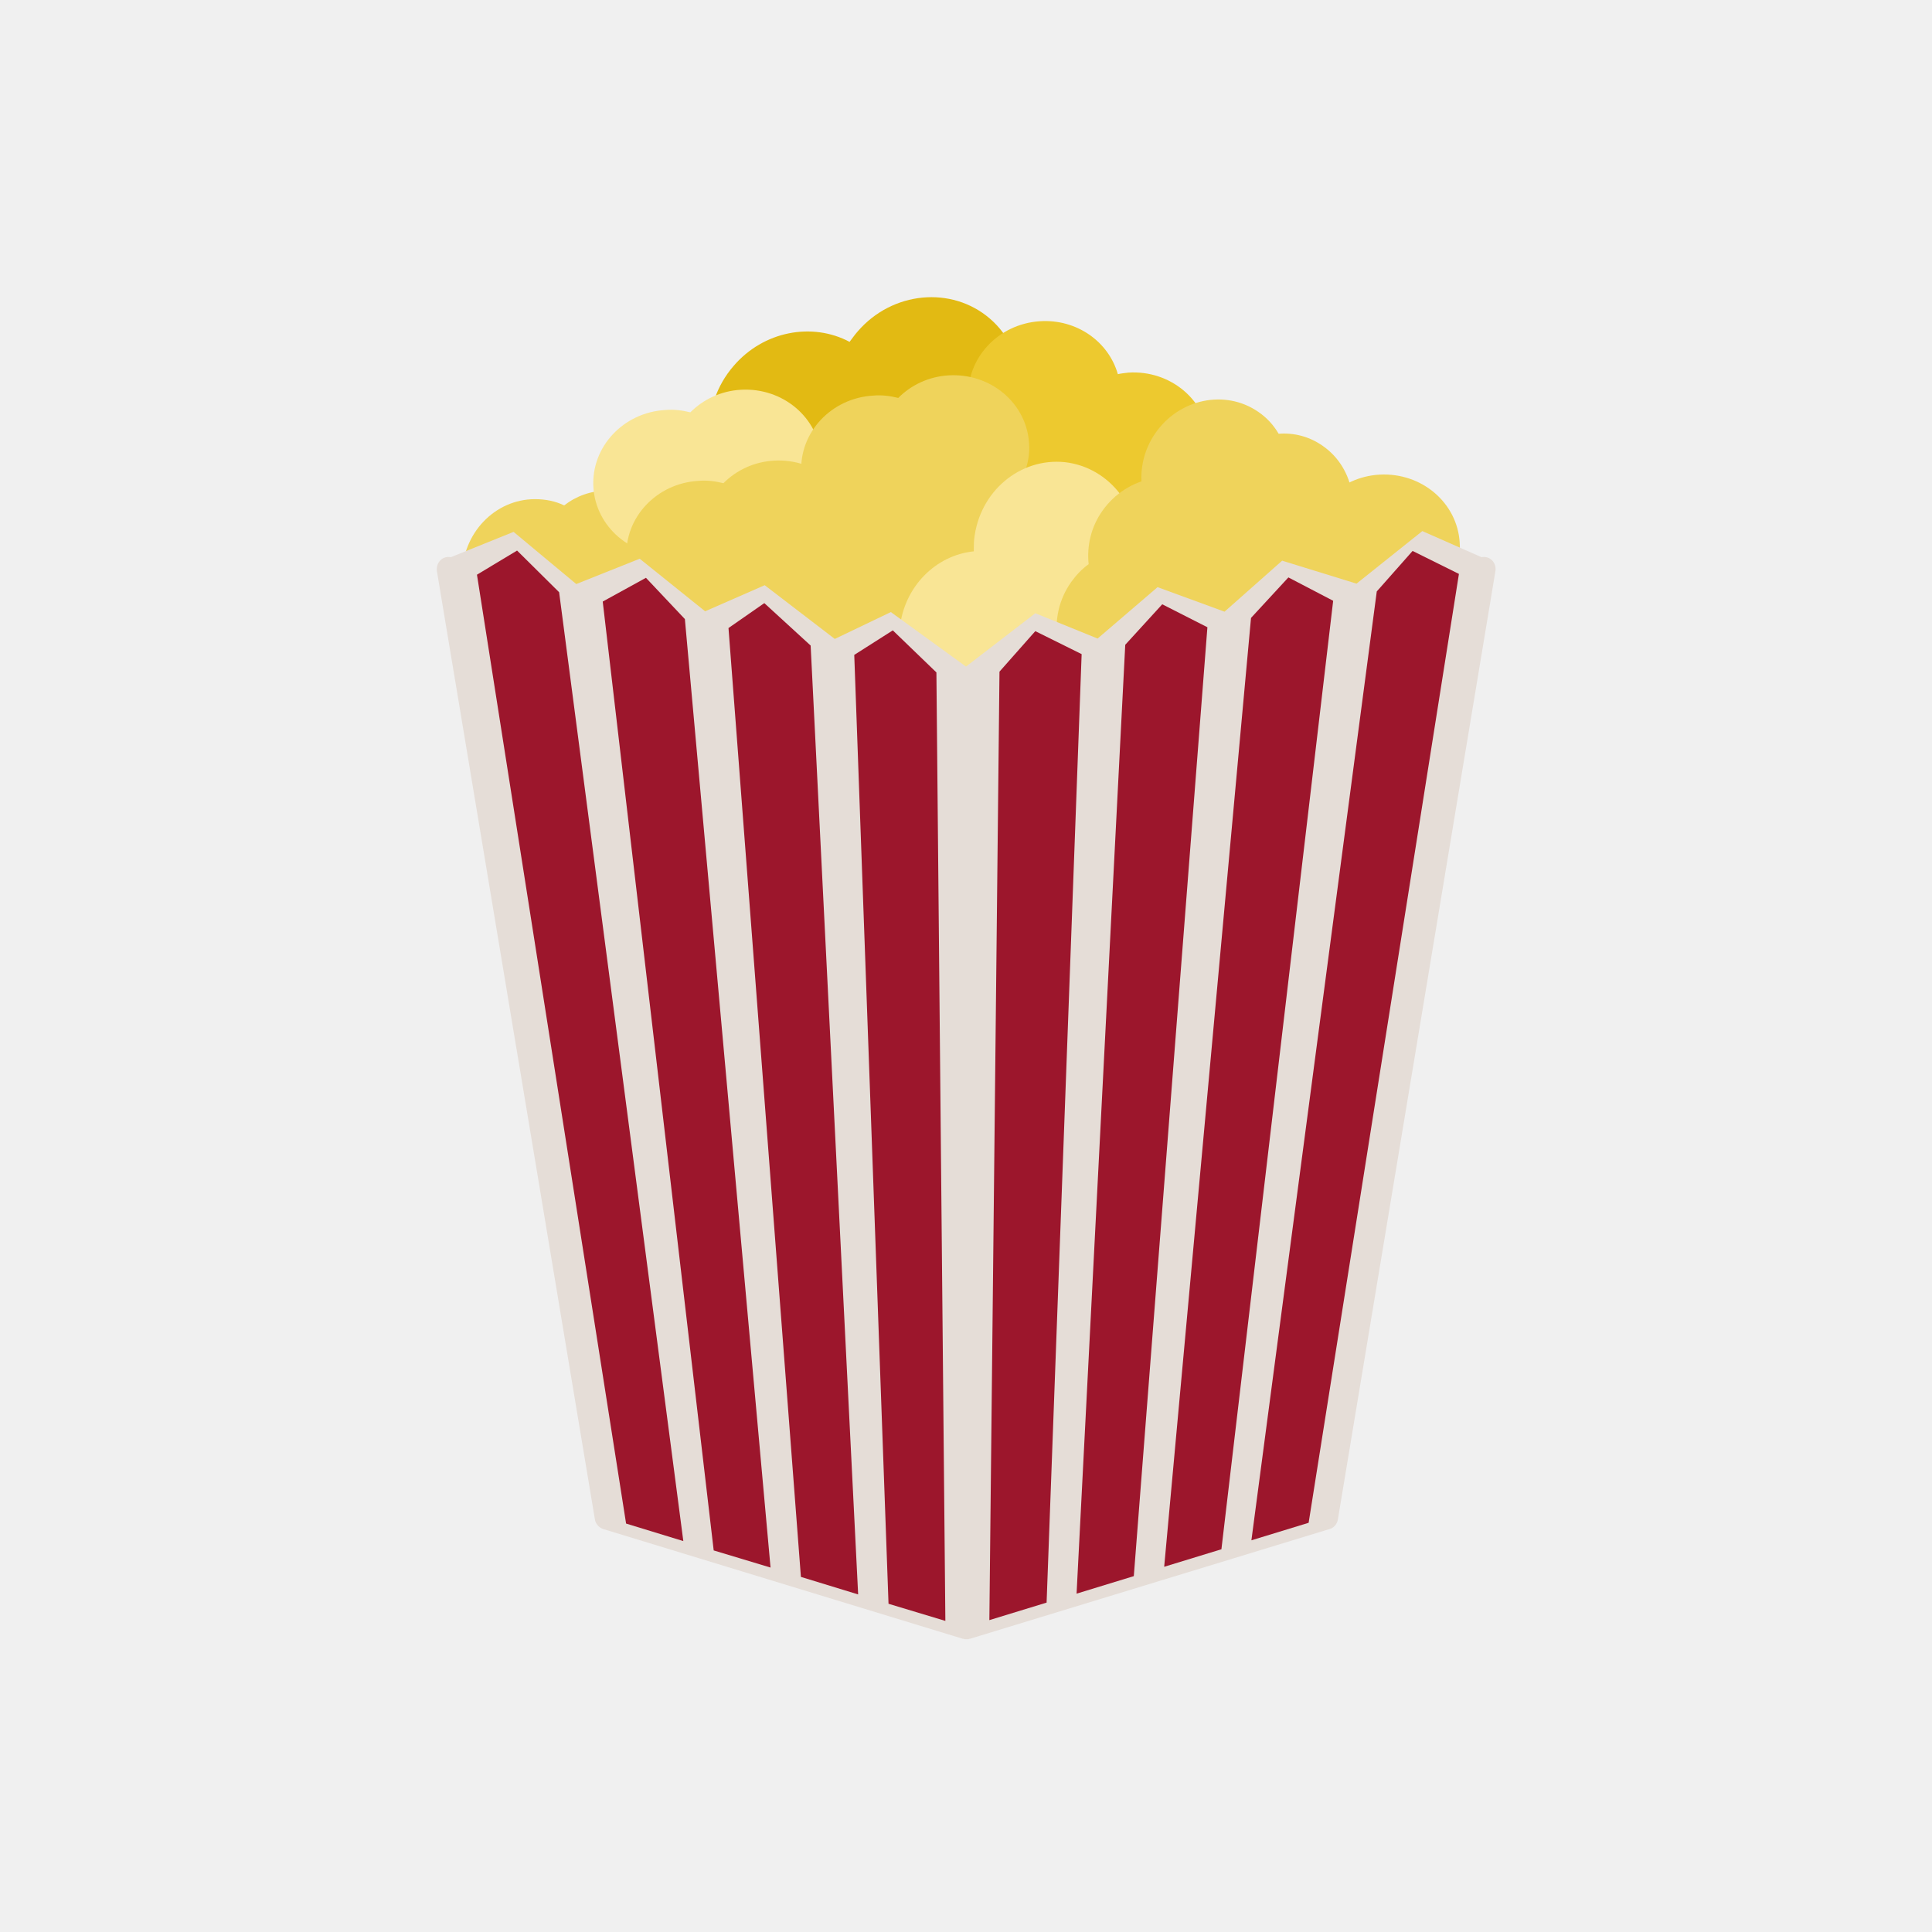
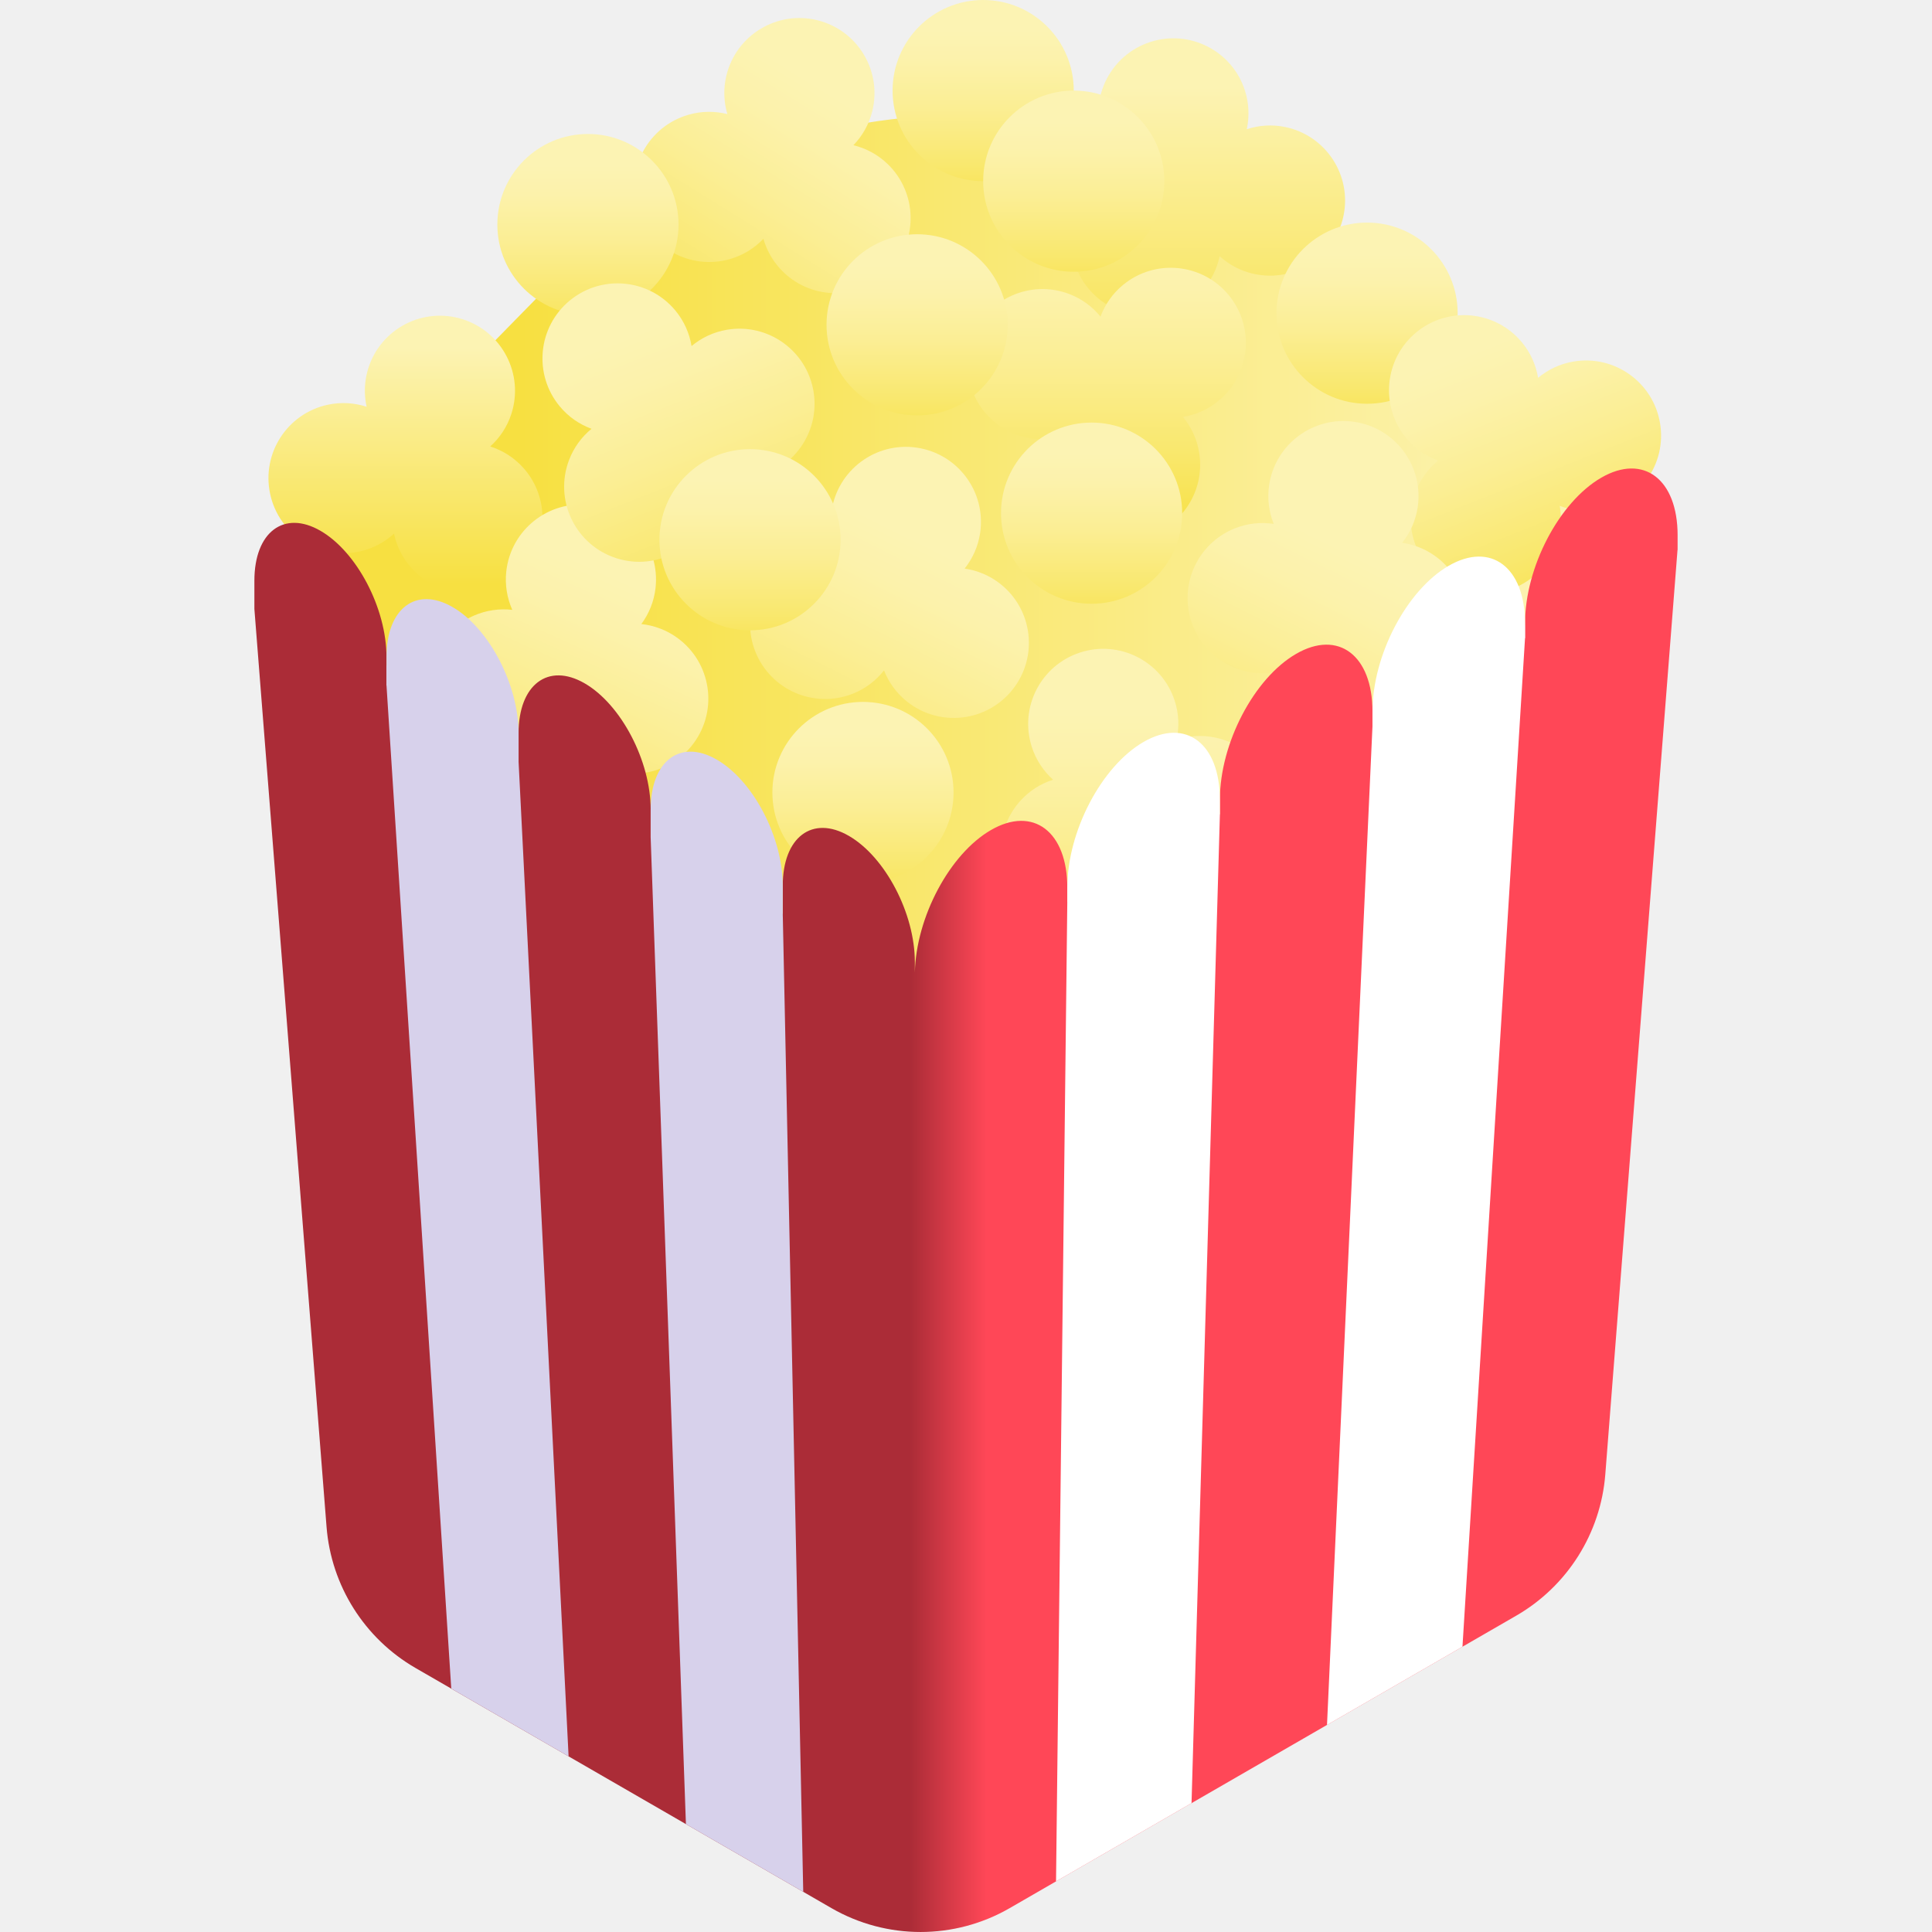
- <svg xmlns="http://www.w3.org/2000/svg" version="1.1" x="0px" y="0px" viewBox="0 0 496.2 496.2" style="enable-background:new 0 0 496.2 496.2;" xml:space="preserve">
-   <path style="fill:#E2BA13;" d="M188.4,94c-8.9,10.3-8.1,25.6,1.7,34c4,3.4,8.8,5.2,13.7,5.5c1.3,2.9,3.3,5.5,5.8,7.7 c9.8,8.5,25,7,33.9-3.3c4.2-4.9,6.3-11,6.2-16.9c2.2-1.4,4.3-3.1,6.2-5.2c8.9-10.3,8.1-25.6-1.7-34s-25-7-33.9,3.3 c-0.8,0.9-1.4,1.8-2.1,2.7C208.6,82.7,196.1,85,188.4,94z" />
-   <path style="fill:#EDC92F;" d="M267.1,82.5c-10.8,0.7-19,9.6-18.4,19.9c0.3,4.1,1.9,7.9,4.5,10.8c-0.9,2.4-1.3,4.9-1.2,7.6 c0.6,10.3,9.9,18.1,20.7,17.4c5.2-0.3,9.7-2.5,13-5.8c2,0.5,4.2,0.7,6.4,0.6c10.8-0.7,19-9.6,18.4-19.9s-9.9-18.1-20.7-17.4 c-0.9,0.1-1.8,0.2-2.7,0.4C284.7,87.7,276.5,81.9,267.1,82.5z" />
-   <path style="fill:#EFD35B;" d="M174.7,145.6c0-10.8-8.4-19.6-18.7-19.6c-4.2,0-8,1.4-11.1,3.8c-2.3-1.1-4.8-1.6-7.5-1.6 c-10.3,0-18.7,8.8-18.7,19.6c0,5.2,1.9,9.9,5,13.4c-0.6,2-1,4.1-1,6.3c0,10.8,8.4,19.6,18.7,19.6s18.7-8.8,18.7-19.6 c0-0.9-0.1-1.8-0.2-2.7C168.4,162.8,174.7,155,174.7,145.6z" />
-   <path style="fill:#F9E595;" d="M195.7,155.9c10.8-0.6,19.1-9.5,18.5-19.8c-0.2-4.2-1.9-7.9-4.5-10.9c0.9-2.4,1.4-4.9,1.2-7.6 c-0.6-10.3-9.8-18.1-20.6-17.5c-5.2,0.3-9.7,2.5-13,5.8c-2-0.5-4.2-0.8-6.4-0.6c-10.8,0.6-19.1,9.5-18.5,19.8s9.8,18.1,20.6,17.5 c0.9-0.1,1.8-0.2,2.7-0.3C178.1,150.5,186.3,156.4,195.7,155.9z" />
+ <svg xmlns="http://www.w3.org/2000/svg" xmlns:xlink="http://www.w3.org/1999/xlink" enable-background="new 0 0 512 512" height="512" viewBox="0 0 512 512" width="512">
+   <linearGradient id="lg1">
+     <stop offset="0" stop-color="#f7e041" />
+     <stop offset="1" stop-color="#fcf3b3" />
+   </linearGradient>
+   <linearGradient id="SVGID_1_" gradientUnits="userSpaceOnUse" x1="137.892" x2="412.73" xlink:href="#lg1" y1="158.947" y2="158.947" />
+   <linearGradient id="lg2">
+     <stop offset="0" stop-color="#f7e041" />
+     <stop offset=".307" stop-color="#f9e86f" />
+     <stop offset=".607" stop-color="#fbee94" />
+     <stop offset=".848" stop-color="#fcf2ab" />
+     <stop offset="1" stop-color="#fcf3b3" />
+   </linearGradient>
+   <linearGradient id="SVGID_2_" gradientTransform="matrix(.85 .527 -.527 .85 90.685 -102.139)" gradientUnits="userSpaceOnUse" x1="179.009" x2="179.009" xlink:href="#lg2" y1="126.732" y2="39.488" />
+   <linearGradient id="SVGID_3_" gradientUnits="userSpaceOnUse" x1="155.809" x2="155.809" xlink:href="#lg2" y1="94.585" y2="43.72" />
+   <linearGradient id="SVGID_4_" gradientUnits="userSpaceOnUse" x1="320.165" x2="320.165" xlink:href="#lg1" y1="108.233" y2="23.251" />
+   <linearGradient id="SVGID_5_" gradientUnits="userSpaceOnUse" x1="362.288" x2="362.288" xlink:href="#lg2" y1="118.071" y2="67.205" />
+   <linearGradient id="SVGID_6_" gradientUnits="userSpaceOnUse" x1="228.695" x2="228.695" xlink:href="#lg2" y1="245.094" y2="194.228" />
+   <linearGradient id="SVGID_7_" gradientUnits="userSpaceOnUse" x1="107.451" x2="107.451" xlink:href="#lg1" y1="154.803" y2="92.114" />
+   <linearGradient id="SVGID_8_" gradientUnits="userSpaceOnUse" x1="301.576" x2="301.576" xlink:href="#lg2" y1="274.672" y2="187.428" />
+   <linearGradient id="SVGID_9_" gradientTransform="matrix(.929 -.369 .369 .929 -32.553 146.42)" gradientUnits="userSpaceOnUse" x1="415.921" x2="415.921" xlink:href="#lg2" y1="185.681" y2="106.776" />
+   <linearGradient id="SVGID_10_" gradientUnits="userSpaceOnUse" x1="293.265" x2="293.265" xlink:href="#lg2" y1="142.111" y2="66.144" />
+   <linearGradient id="SVGID_11_" gradientTransform="matrix(.896 .443 -.443 .896 120.263 -133.227)" gradientUnits="userSpaceOnUse" x1="337.859" x2="337.859" xlink:href="#lg2" y1="232.644" y2="145.399" />
+   <linearGradient id="SVGID_12_" gradientTransform="matrix(.896 .443 -.443 .896 120.263 -133.227)" gradientUnits="userSpaceOnUse" x1="236.941" x2="236.941" xlink:href="#lg2" y1="280.499" y2="193.253" />
+   <linearGradient id="SVGID_13_" gradientTransform="matrix(.912 .41 -.41 .912 18.796 -136.881)" gradientUnits="userSpaceOnUse" x1="251.605" x2="251.605" xlink:href="#lg2" y1="292.291" y2="205.048" />
+   <linearGradient id="SVGID_14_" gradientUnits="userSpaceOnUse" x1="241.229" x2="261.461" y1="318.078" y2="318.078">
+     <stop offset="0" stop-color="#ab2c37" />
+     <stop offset="1" stop-color="#ff4757" />
+   </linearGradient>
+   <linearGradient id="SVGID_15_" gradientTransform="matrix(.929 -.369 .369 .929 -32.553 146.42)" gradientUnits="userSpaceOnUse" x1="210.533" x2="210.533" xlink:href="#lg2" y1="107.448" y2="20.205" />
+   <linearGradient id="SVGID_16_" gradientUnits="userSpaceOnUse" x1="260.549" x2="260.549" xlink:href="#lg2" y1="59.081" y2="8.215" />
+   <linearGradient id="SVGID_17_" gradientUnits="userSpaceOnUse" x1="243.046" x2="243.046" xlink:href="#lg2" y1="121.159" y2="70.293" />
+   <linearGradient id="SVGID_18_" gradientUnits="userSpaceOnUse" x1="284.554" x2="284.554" xlink:href="#lg2" y1="83.085" y2="32.22" />
+   <linearGradient id="SVGID_19_" gradientUnits="userSpaceOnUse" x1="289.283" x2="289.283" xlink:href="#lg2" y1="171.069" y2="120.203" />
+   <linearGradient id="SVGID_20_" gradientUnits="userSpaceOnUse" x1="198.762" x2="198.762" xlink:href="#lg2" y1="178.111" y2="127.246" />
  <g>
-     <path style="fill:#EFD35B;" d="M359.7,177.7c10.8-0.6,19.1-9.5,18.5-19.8c-0.2-4.2-1.9-7.9-4.5-10.9c0.9-2.4,1.4-4.9,1.2-7.6 c-0.6-10.3-9.8-18.1-20.6-17.5c-5.2,0.3-9.7,2.5-13,5.8c-2-0.5-4.2-0.8-6.4-0.6c-10.8,0.6-19.1,9.5-18.5,19.8s9.8,18.1,20.6,17.5 c0.9-0.1,1.8-0.2,2.7-0.3C342.1,172.4,350.3,178.3,359.7,177.7z" />
-     <path style="fill:#EFD35B;" d="M204.2,174.1c10.8-0.6,19.1-9.5,18.5-19.8c-0.2-4.2-1.9-7.9-4.5-10.9c0.9-2.4,1.4-4.9,1.2-7.6 c-0.6-10.3-9.8-18.1-20.6-17.5c-5.2,0.3-9.7,2.5-13,5.8c-2-0.5-4.2-0.8-6.4-0.6c-10.8,0.6-19.1,9.5-18.5,19.8s9.8,18.1,20.6,17.5 c0.9-0.1,1.8-0.2,2.7-0.3C186.6,168.8,194.8,174.6,204.2,174.1z" />
-     <path style="fill:#EFD35B;" d="M249.1,152.2c10.8-0.6,19.1-9.5,18.5-19.8c-0.2-4.1-1.9-7.9-4.5-10.9c0.9-2.4,1.4-4.9,1.2-7.6 c-0.6-10.3-9.8-18.1-20.6-17.5c-5.2,0.3-9.7,2.5-13,5.8c-2-0.5-4.2-0.8-6.4-0.6c-10.8,0.6-19.1,9.5-18.5,19.8s9.8,18.1,20.6,17.5 c0.9-0.1,1.8-0.2,2.7-0.3C231.5,146.9,239.7,152.8,249.1,152.2z" />
-     <path style="fill:#EFD35B;" d="M343.9,141.2c6.1-8.9,4.2-20.9-4.2-26.7c-3.4-2.4-7.4-3.4-11.3-3.1c-1.3-2.2-3-4.1-5.2-5.6 c-8.5-5.9-20.4-3.4-26.5,5.5c-2.9,4.2-4,9.2-3.4,13.8c-1.7,1.3-3.2,2.8-4.4,4.6c-6.1,8.9-4.2,20.9,4.3,26.7 c8.5,5.9,20.4,3.4,26.5-5.5c0.5-0.8,1-1.5,1.4-2.3C328.9,151.8,338.6,149,343.9,141.2z" />
-     <path style="fill:#EFD35B;" d="M258.2,145.6c1.3-10.7-6-20.4-16.2-21.7c-4.1-0.5-8.1,0.5-11.5,2.5c-2.2-1.3-4.6-2.2-7.2-2.5 c-10.2-1.2-19.6,6.5-20.9,17.2c-0.6,5.1,0.7,10,3.4,13.9c-0.9,1.9-1.5,4-1.8,6.2c-1.3,10.7,6,20.4,16.2,21.7 c10.2,1.2,19.6-6.5,20.9-17.2c0.1-0.9,0.2-1.8,0.1-2.7C249.8,162,257.1,155,258.2,145.6z" />
-   </g>
-   <path style="fill:#F9E595;" d="M231.1,161.3c-1.3,12.2,7.1,23,18.7,24.3c4.7,0.5,9.2-0.6,12.9-3c2.5,1.5,5.2,2.4,8.2,2.8 c11.6,1.2,22-7.6,23.3-19.8c0.6-5.8-1-11.3-4-15.6c1-2.2,1.6-4.5,1.9-7c1.3-12.2-7.1-23-18.6-24.3c-11.6-1.2-22,7.6-23.3,19.8 c-0.1,1-0.1,2.1-0.1,3.1C240.3,142.6,232.2,150.7,231.1,161.3z" />
-   <path style="fill:#EFD35B;" d="M330.2,161.7c6.3-8.8,4.5-20.8-3.9-26.8c-3.4-2.4-7.3-3.5-11.3-3.3c-1.3-2.2-3-4.1-5.2-5.7 c-8.4-6-20.3-3.6-26.6,5.2c-3,4.2-4.1,9.1-3.6,13.8c-1.7,1.2-3.2,2.8-4.5,4.6c-6.2,8.8-4.5,20.8,3.9,26.8s20.3,3.6,26.6-5.2 c0.5-0.8,1-1.5,1.4-2.3C315,172.1,324.7,169.3,330.2,161.7z" />
-   <g>
-     <path style="fill:#E5DDD7;" d="M383.2,143.9c-0.7-0.7-1.7-1-2.7-0.8l-15.2-6.7l-16.9,13.5l-19.1-5.9l-14.8,13.1l-17.2-6.3 L281.9,164l-16-6.5l-17.8,13.7l-19.3-14l-14.4,6.9l-18-13.8l-15.3,6.7l-16.8-13.5L148,150l-16.1-13.4l-16.1,6.5 c-1-0.2-2,0.1-2.7,0.8s-1,1.7-0.9,2.7l40.6,243.7c0.2,1.1,1,2,2.1,2.4l92.4,28.2c0,0,0,0,0.1,0l0,0h0.1c0.1,0,0.2,0.1,0.3,0.1 s0.2,0,0.3,0h0.1l0,0l0,0h0.1c0.1,0,0.2,0,0.3,0c0.1,0,0.2,0,0.3-0.1h0.1l0,0c0,0,0,0,0.1,0l92.4-28.2c1.1-0.3,1.9-1.3,2.1-2.4 l40.5-243.8C384.2,145.6,383.9,144.6,383.2,143.9z" />
-     <path style="fill:#E5DDD7;" d="M248.1,418L248.1,418L248.1,418z" />
-     <path style="fill:#E5DDD7;" d="M248.1,418L248.1,418L248.1,418z" />
-     <polygon style="fill:#E5DDD7;" points="248.1,174.3 248.1,174.3 248.1,418 248.1,418 248.1,418" />
-   </g>
-   <g>
-     <polygon style="fill:#9c162c;" points="122.5,147.6 160.8,391.3 175.5,395.8 143.6,152.1 132.8,141.4 " />
-     <polygon style="fill:#9c162c;" points="154.8,154.5 183.3,398.2 197.9,402.6 175.9,159 165.9,148.4 " />
-     <polygon style="fill:#9c162c;" points="187.1,161.3 205.7,405 220.4,409.5 208.2,165.8 196.3,154.9 " />
-     <polygon style="fill:#9c162c;" points="219.4,168.2 228.2,411.9 242.8,416.3 240.5,172.7 229.3,161.9 " />
-   </g>
-   <g>
-     <polygon style="fill:#9c162c;" points="256.7,172.5 254.1,416.1 268.8,411.6 277.8,168 265.9,162.1" />
-     <polygon style="fill:#9c162c;" points="289,165.6 276.5,409.3 291.2,404.8 310.1,161.1 298.5,155.2" />
-     <polygon style="fill:#9c162c;" points="321.3,158.7 299,402.4 313.7,397.9 342.4,154.3 330.9,148.3" />
-     <polygon style="fill:#9c162c;" points="353.6,151.9 321.4,395.6 336.1,391.1 374.7,147.4 362.8,141.5" />
+     <path d="m71.141 151.512 73.233-74.699c56.26-57.386 147.147-61.983 208.909-10.565l86.865 72.315-197.703 148.8z" fill="url(#SVGID_1_)" />
+     <path d="m235.214 43.447c-2.621-2.52-5.757-4.16-9.051-4.965 2.356-2.439 4.133-5.5 5.004-9.029 2.635-10.67-3.879-21.455-14.549-24.09s-21.455 3.879-24.09 14.549c-.872 3.53-.724 7.065.226 10.321-3.29-.821-6.829-.829-10.322.181-10.558 3.053-16.641 14.087-13.588 24.644 3.053 10.558 14.087 16.641 24.644 13.588 3.492-1.01 6.48-2.906 8.825-5.356.934 3.26 2.697 6.329 5.318 8.848 7.923 7.617 20.52 7.368 28.137-.555s7.369-20.52-.554-28.136z" fill="url(#SVGID_2_)" />
+     <circle cx="155.809" cy="59.51" fill="url(#SVGID_3_)" r="24.005" />
+     <path d="m340.717 33.687c-3.555-.76-7.085-.501-10.309.552.716-3.315.613-6.852-.507-10.311-3.385-10.456-14.605-16.188-25.061-12.803s-16.188 14.605-12.803 25.061c1.12 3.459 3.109 6.386 5.632 8.652-3.229 1.037-6.241 2.895-8.676 5.594-7.363 8.159-6.717 20.742 1.442 28.105s20.742 6.717 28.105-1.442c2.436-2.699 3.976-5.885 4.677-9.203 2.512 2.278 5.628 3.957 9.183 4.717 10.748 2.297 21.322-4.554 23.619-15.302 2.296-10.749-4.555-21.323-15.302-23.62z" fill="url(#SVGID_4_)" />
+     <circle cx="362.288" cy="82.995" fill="url(#SVGID_5_)" r="24.005" />
+     <circle cx="228.695" cy="210.018" fill="url(#SVGID_6_)" r="24.005" />
+     <path d="m138.604 123.892c-2.442-2.694-5.458-4.545-8.689-5.575 2.518-2.272 4.501-5.203 5.613-8.664 3.361-10.464-2.396-21.671-12.86-25.032s-21.671 2.396-25.032 12.86c-1.112 3.461-1.207 6.999-.483 10.312-3.226-1.045-6.756-1.296-10.31-.528-10.743 2.321-17.569 12.911-15.248 23.653s12.911 17.569 23.653 15.248c3.554-.768 6.665-2.454 9.172-4.737.708 3.317 2.256 6.499 4.697 9.193 7.381 8.143 19.965 8.76 28.108 1.379 8.143-7.382 8.76-19.966 1.379-28.109z" fill="url(#SVGID_7_)" />
+     <path d="m322.128 195.479c-3.555-.76-7.085-.501-10.309.552.717-3.315.613-6.852-.507-10.311-3.385-10.456-14.605-16.188-25.061-12.803s-16.188 14.605-12.803 25.061c1.12 3.459 3.109 6.386 5.632 8.652-3.229 1.037-6.241 2.895-8.676 5.594-7.363 8.159-6.717 20.742 1.442 28.105s20.742 6.717 28.105-1.442c2.436-2.699 3.976-5.885 4.676-9.203 2.513 2.278 5.628 3.957 9.183 4.717 10.747 2.297 21.322-4.554 23.618-15.302 2.299-10.749-4.552-21.324-15.3-23.62z" fill="url(#SVGID_8_)" />
+     <path d="m416.986 95.81c-3.585.606-6.769 2.149-9.377 4.317-.557-3.345-1.959-6.595-4.276-9.396-7.005-8.468-19.548-9.655-28.017-2.65-8.468 7.005-9.655 19.549-2.65 28.017 2.317 2.801 5.246 4.787 8.427 5.962-2.618 2.155-4.732 4.994-5.999 8.401-3.832 10.301 1.413 21.757 11.713 25.589 10.301 3.832 21.757-1.413 25.589-11.713 1.267-3.407 1.523-6.937.95-10.28 3.176 1.19 6.691 1.601 10.275.995 10.836-1.832 18.136-12.102 16.303-22.938-1.832-10.837-12.102-18.136-22.938-16.304z" fill="url(#SVGID_9_)" />
+     <path d="m317.786 119.874c-.595-3.586-2.129-6.775-4.289-9.39 3.347-.547 6.6-1.939 9.409-4.248 8.49-6.979 9.713-19.52 2.734-28.009-6.98-8.489-19.52-9.713-28.009-2.734-2.808 2.309-4.803 5.232-5.987 8.41-2.148-2.625-4.98-4.746-8.384-6.024-10.289-3.862-21.761 1.348-25.623 11.637s1.348 21.761 11.637 25.623c3.404 1.278 6.932 1.544 10.277.98-1.199 3.172-1.621 6.686-1.025 10.272 1.8 10.842 12.048 18.172 22.89 16.372 10.84-1.799 18.17-12.047 16.37-22.889z" fill="url(#SVGID_10_)" />
+     <path d="m381.076 147.919c-2.85-2.257-6.129-3.589-9.485-4.074 2.112-2.654 3.586-5.871 4.116-9.467 1.6-10.873-5.917-20.984-16.79-22.585-10.873-1.6-20.985 5.917-22.584 16.79-.529 3.597-.043 7.102 1.214 10.252-3.354-.502-6.877-.171-10.257 1.169-10.216 4.051-15.214 15.617-11.163 25.833s15.617 15.214 25.833 11.163c3.38-1.34 6.172-3.514 8.271-6.177 1.242 3.156 3.291 6.041 6.141 8.298 8.616 6.822 21.132 5.368 27.954-3.249 6.821-8.615 5.366-21.13-3.25-27.953z" fill="url(#SVGID_11_)" />
+     <path d="m265.119 154.756c-2.85-2.257-6.129-3.589-9.485-4.074 2.112-2.654 3.587-5.871 4.116-9.467 1.6-10.873-5.917-20.984-16.79-22.584s-20.984 5.917-22.585 16.791c-.529 3.597-.043 7.102 1.214 10.252-3.354-.502-6.877-.171-10.257 1.169-10.216 4.051-15.214 15.617-11.163 25.833s15.617 15.214 25.833 11.163c3.38-1.34 6.172-3.513 8.271-6.177 1.242 3.156 3.291 6.041 6.141 8.298 8.616 6.822 21.132 5.368 27.954-3.249 6.822-8.618 5.367-21.133-3.249-27.955z" fill="url(#SVGID_12_)" />
+     <path d="m179.591 169.105c-2.931-2.151-6.256-3.363-9.628-3.726 2.013-2.729 3.37-5.997 3.768-9.611 1.202-10.924-6.679-20.755-17.603-21.957s-20.755 6.679-21.957 17.603c-.398 3.614.216 7.099 1.587 10.201-3.37-.379-6.879.08-10.207 1.543-10.062 4.421-14.635 16.161-10.214 26.223s16.161 14.635 26.223 10.214c3.328-1.462 6.04-3.736 8.04-6.475 1.357 3.108 3.509 5.917 6.44 8.069 8.859 6.503 21.313 4.593 27.817-4.266 6.503-8.86 4.593-21.314-4.266-27.818z" fill="url(#SVGID_13_)" />
+     <path d="m444.584 141.865c0-14.886-9.051-21.729-20.216-15.283s-20.216 23.739-20.216 38.626v3.879l-40.431 23.343v-3.879c0-14.886-9.051-21.729-20.216-15.283-11.165 6.446-20.216 23.739-20.216 38.626v3.879l-40.444 23.35v-3.879c0-14.886-9.051-21.729-20.216-15.283-10.956 6.326-19.856 23.093-20.184 37.786v-2.798c0-12.889-7.836-27.861-17.503-33.443-9.667-5.581-17.503.343-17.503 13.232v7.496l-35.006-20.211v-7.496c0-12.889-7.836-27.862-17.503-33.443-9.667-5.581-17.503.343-17.503 13.232v7.496l-35.006-20.211v-7.496c0-12.889-7.836-27.862-17.503-33.443s-17.503.343-17.503 13.232v7.496l19.124 243.245c1.227 15.599 10.056 29.594 23.606 37.417l110.188 63.614c14.623 8.442 32.639 8.442 47.261-.001l134.219-77.491c13.558-7.828 22.389-21.833 23.608-37.441l19.136-244.977-1.637.945 1.662-.96v-3.876z" fill="url(#SVGID_14_)" />
+     <path d="m323.277 215.781v-3.879c0-14.886-9.051-21.729-20.216-15.283s-20.216 23.739-20.216 38.626v3.879l-2.984 259.462 35.907-20.731 7.52-262.081z" fill="#fff" />
+     <path d="m383.937 149.926c-11.165 6.446-20.216 23.739-20.216 38.626v3.879l-12.05 264.697 35.898-20.726 16.582-267.314v-3.879c.001-14.887-9.049-21.729-20.214-15.283z" fill="#fff" />
+     <path d="m137.428 201.813v-7.496c0-12.889-7.836-27.862-17.503-33.443-9.666-5.581-17.503.343-17.503 13.232v7.496l17.168 265.904 31.093 17.952z" fill="#d7d1eb" />
+     <path d="m207.44 242.235v-7.496c0-12.889-7.836-27.862-17.503-33.442-9.667-5.581-17.503.343-17.503 13.232v7.496l9.342 261.385 31.092 17.951z" fill="#d7d1eb" />
+     <path d="m192.647 87.388c-3.585.606-6.769 2.149-9.377 4.317-.557-3.345-1.959-6.595-4.276-9.396-7.005-8.468-19.549-9.655-28.017-2.65-8.469 7.005-9.655 19.549-2.65 28.017 2.317 2.801 5.246 4.787 8.427 5.962-2.618 2.155-4.732 4.994-5.999 8.401-3.832 10.301 1.413 21.757 11.713 25.589 10.301 3.831 21.757-1.413 25.589-11.714 1.268-3.407 1.523-6.937.95-10.28 3.176 1.19 6.691 1.601 10.275.995 10.836-1.832 18.136-12.102 16.303-22.938-1.832-10.835-12.102-18.135-22.938-16.303z" fill="url(#SVGID_15_)" />
+     <circle cx="260.549" cy="24.005" fill="url(#SVGID_16_)" r="24.005" />
+     <circle cx="243.046" cy="86.083" fill="url(#SVGID_17_)" r="24.005" />
+     <circle cx="284.554" cy="48.01" fill="url(#SVGID_18_)" r="24.005" />
+     <circle cx="289.283" cy="135.993" fill="url(#SVGID_19_)" r="24.005" />
+     <circle cx="198.762" cy="143.036" fill="url(#SVGID_20_)" r="24.005" />
  </g>
</svg>
